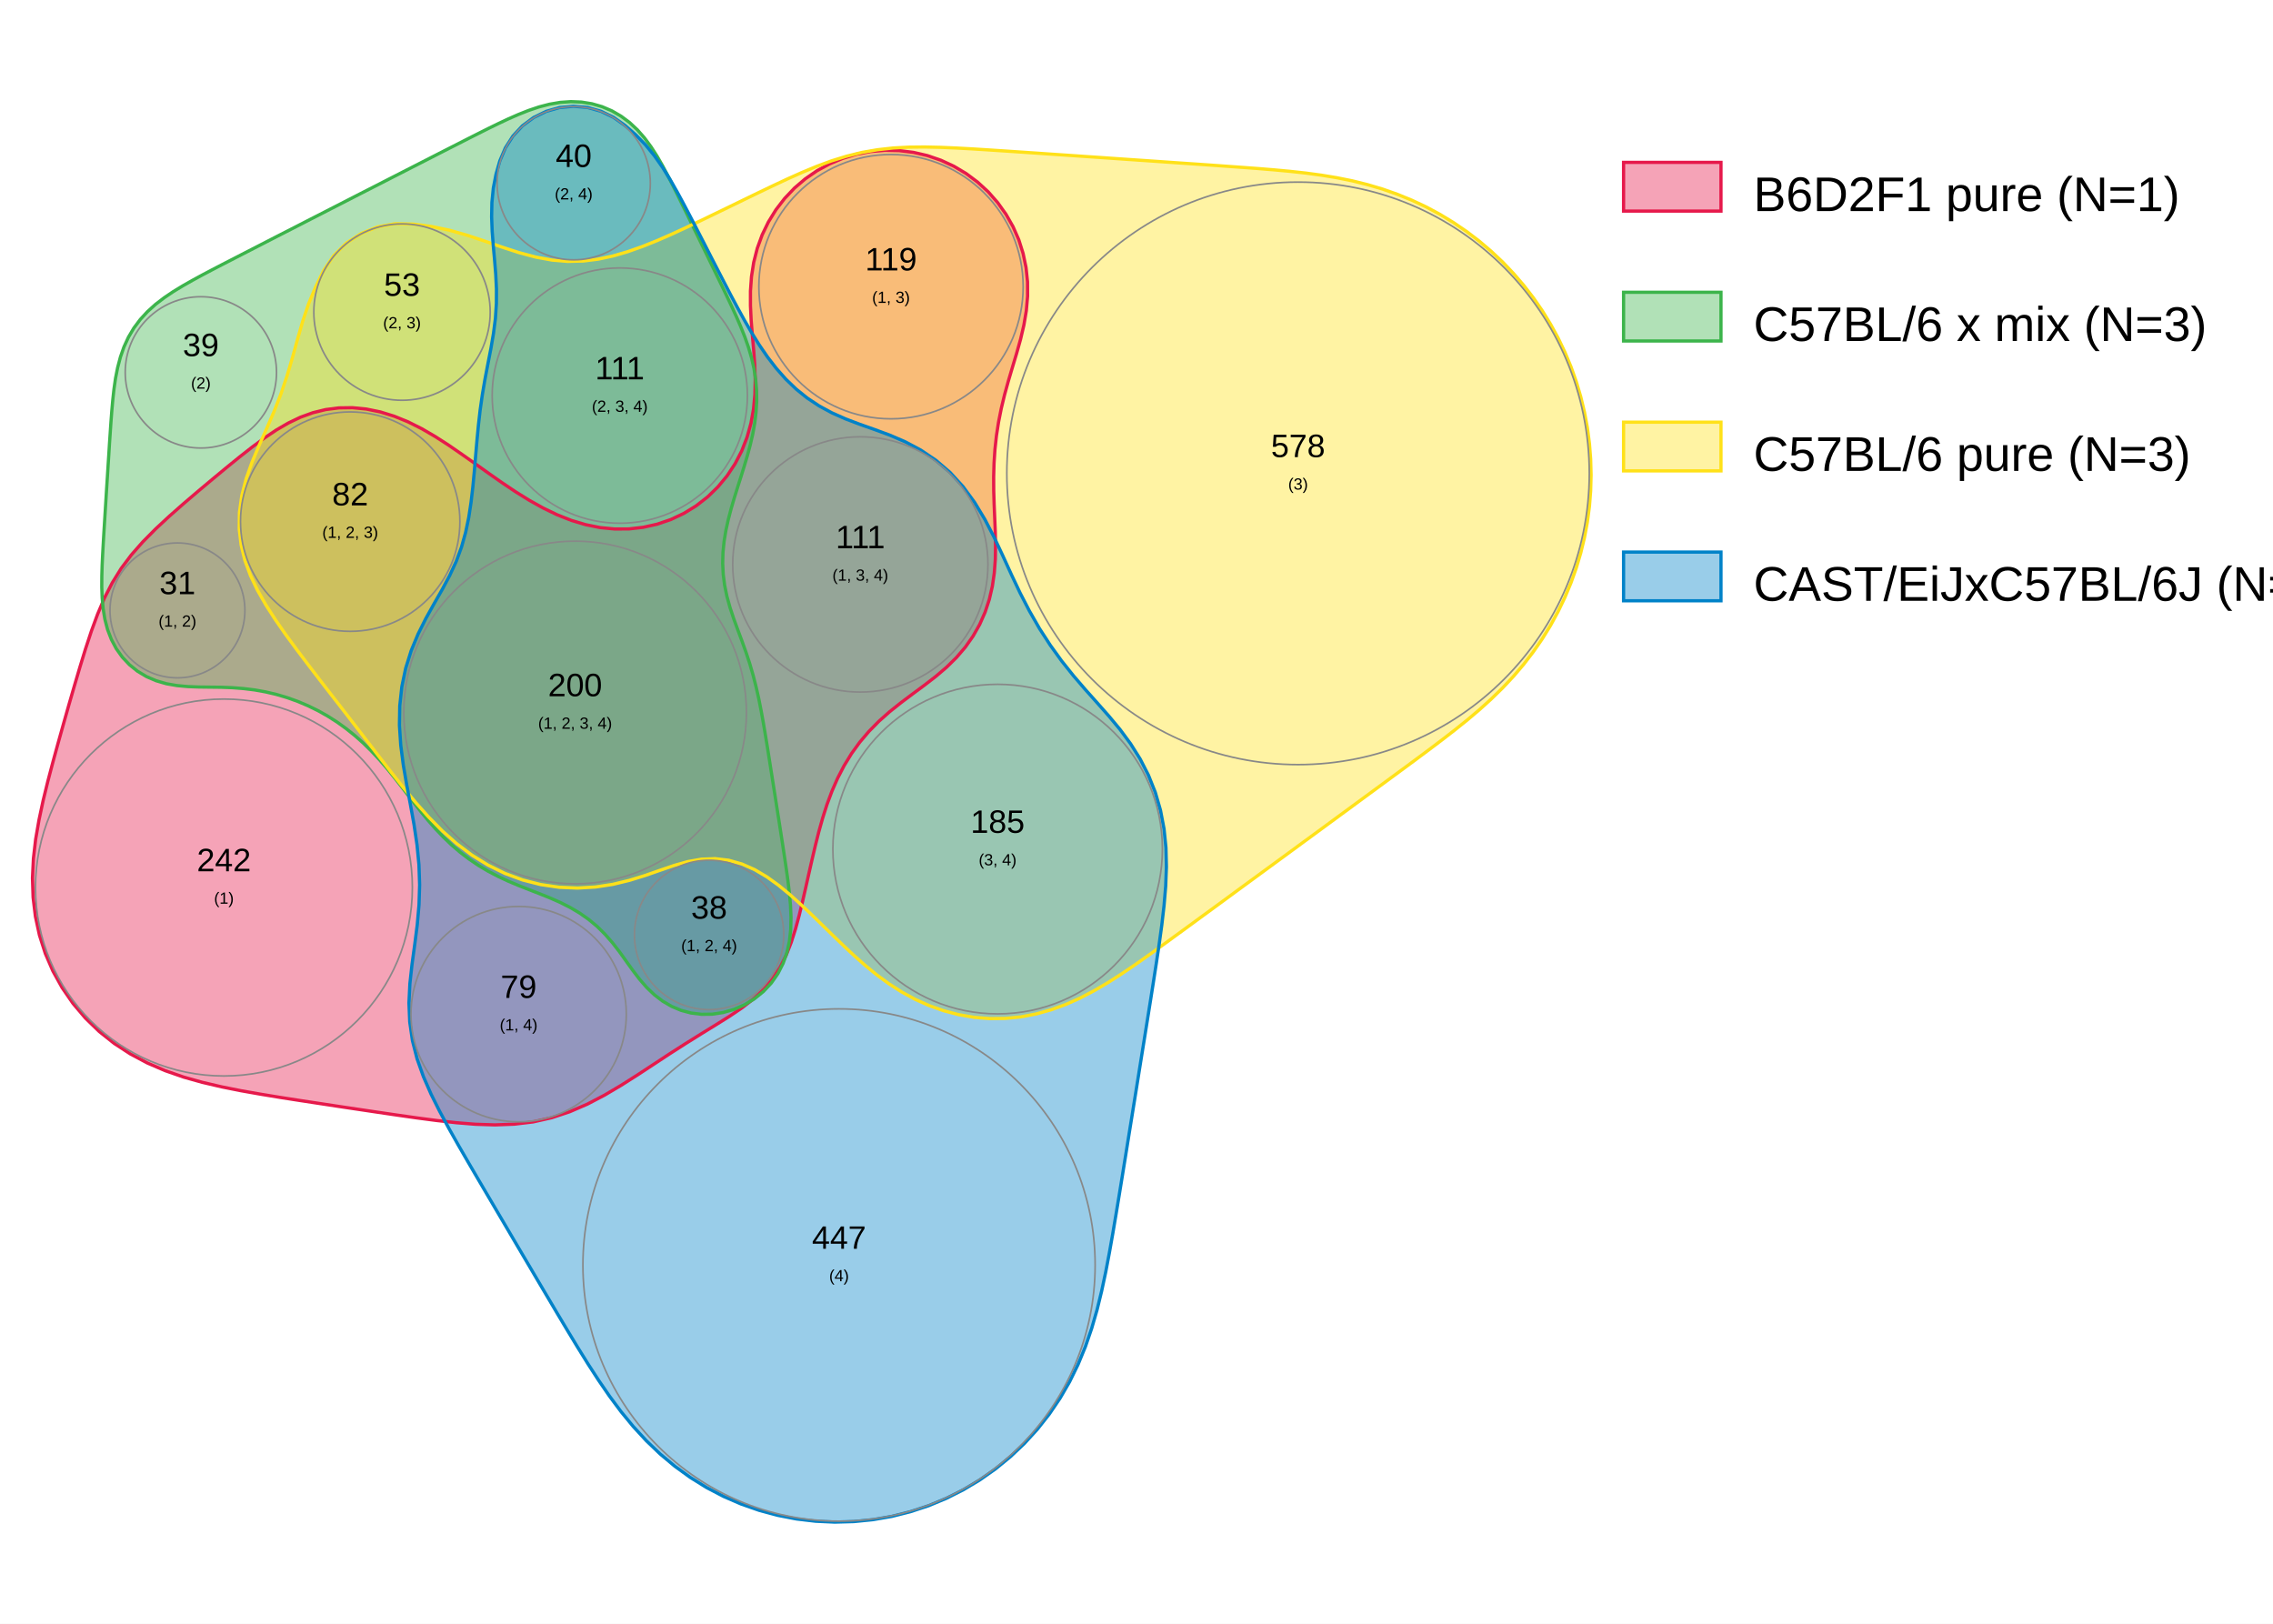
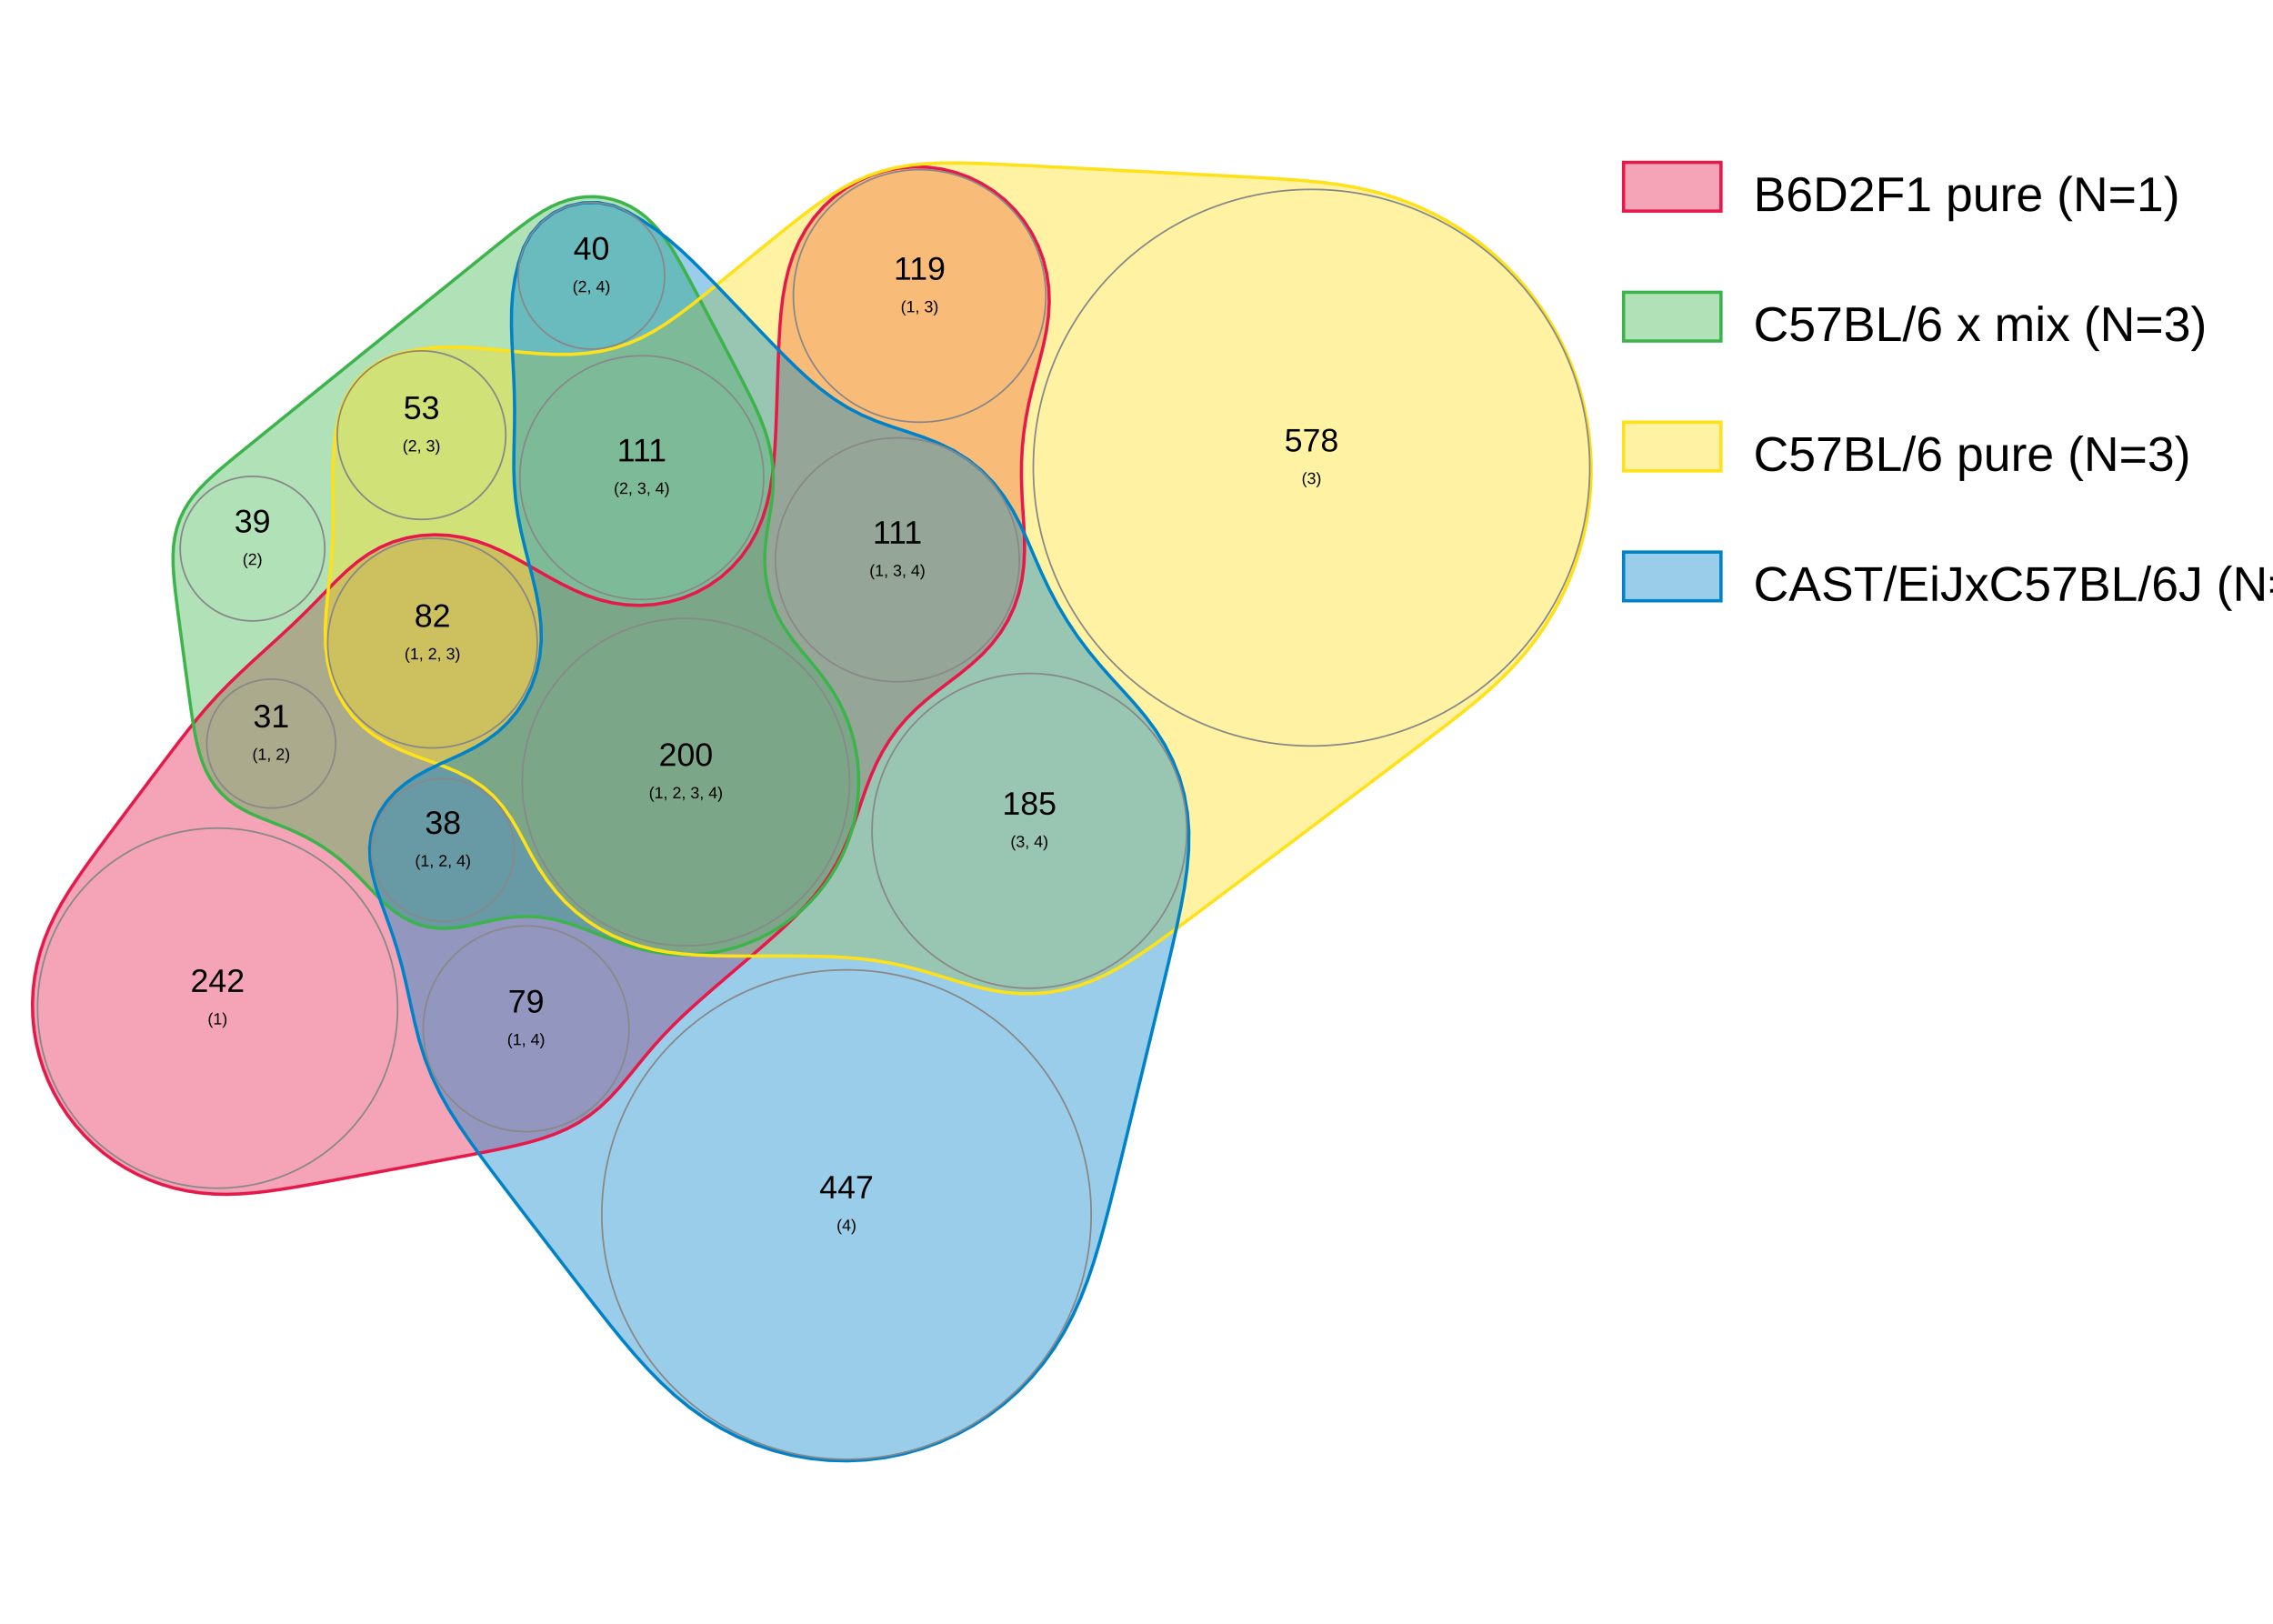
<svg xmlns="http://www.w3.org/2000/svg" xmlns:xlink="http://www.w3.org/1999/xlink" width="700" height="500">
  <defs>
    <style type="text/css">
  .borderLine {
	   stroke: none;
	   fill-opacity:  0.4 ;
  }
  .outLine {
	   stroke-width:  1 ;
	   fill: none;
  }
  .circle {
	   stroke: #888888;
	   stroke-width: 0.5;
	   fill: none;
    pointer-events: all;
  }
  .nLabel {
	   font-family: Arial;
    pointer-events: none;
	   font-size: 10px;
	   text-anchor: middle;
	   alignment-baseline: central;
  }
  .belong {
	   font-family: Arial;
    pointer-events: none;
	   font-size: 5px;
	   text-anchor: middle;
	   alignment-baseline: central;
  }
  .legend {
    font-family: Arial;
    font-size: 15px;
  }
  #legendBox {
    display:  inline ;
  }
  .p0{
    stroke: none;
    fill: #e6194b;
  }
  .q0{
    fill: none;
    stroke: #e6194b;
  }
  .p1{
    stroke: none;
    fill: #3cb44b;
  }
  .q1{
    fill: none;
    stroke: #3cb44b;
  }
  .p2{
    stroke: none;
    fill: #ffe119;
  }
  .q2{
    fill: none;
    stroke: #ffe119;
  }
  .p3{
    stroke: none;
    fill: #0082c8;
  }
  .q3{
    fill: none;
    stroke: #0082c8;
  }

</style>
    <symbol id="bl0">
-       <path d="M 277.49 216.36 L 274.00 219.14 L 270.69 222.08 L 267.61 225.21 L 264.78 228.54 L 262.23 232.06 L 259.96 235.77 L 257.96 239.63 L 256.21 243.63 L 254.68 247.73 L 253.35 251.91 L 252.16 256.14 L 251.09 260.41 L 250.08 264.70 L 249.10 269.00 L 248.14 273.29 L 247.16 277.58 L 246.13 281.84 L 244.99 286.04 L 243.68 290.15 L 242.13 294.11 L 240.24 297.87 L 237.96 301.37 L 235.25 304.60 L 232.10 307.57 L 228.54 310.33 L 224.60 312.99 L 220.33 315.66 L 215.81 318.44 L 211.10 321.38 L 206.26 324.48 L 201.35 327.71 L 196.37 330.98 L 191.31 334.19 L 186.17 337.23 L 180.90 339.99 L 175.48 342.33 L 169.91 344.18 L 164.19 345.47 L 158.35 346.17 L 152.43 346.39 L 146.44 346.20 L 140.43 345.71 L 134.41 345.03 L 128.38 344.24 L 122.34 343.38 L 116.31 342.49 L 110.28 341.59 L 104.25 340.69 L 98.22 339.77 L 92.19 338.85 L 86.17 337.91 L 80.16 336.92 L 74.17 335.86 L 68.22 334.67 L 62.32 333.29 L 56.52 331.66 L 50.86 329.69 L 45.38 327.33 L 40.14 324.54 L 35.18 321.31 L 30.56 317.63 L 26.32 313.52 L 22.50 309.02 L 19.15 304.17 L 16.29 299.02 L 13.95 293.60 L 12.15 287.98 L 10.90 282.20 L 10.19 276.31 L 10.00 270.37 L 10.29 264.40 L 10.98 258.42 L 12.01 252.47 L 13.28 246.53 L 14.72 240.62 L 16.28 234.72 L 17.89 228.83 L 19.54 222.95 L 21.20 217.09 L 22.89 211.26 L 24.59 205.49 L 26.33 199.83 L 28.14 194.34 L 30.07 189.09 L 32.18 184.12 L 34.57 179.46 L 37.30 175.06 L 40.44 170.88 L 43.99 166.84 L 47.92 162.88 L 52.13 158.97 L 56.51 155.11 L 60.96 151.31 L 65.36 147.62 L 69.63 144.08 L 73.73 140.75 L 77.64 137.68 L 81.41 134.89 L 85.10 132.41 L 88.78 130.27 L 92.51 128.48 L 96.35 127.09 L 100.30 126.12 L 104.38 125.60 L 108.55 125.54 L 112.81 125.96 L 117.11 126.84 L 121.42 128.17 L 125.69 129.91 L 129.92 132.03 L 134.09 134.46 L 138.22 137.12 L 142.31 139.94 L 146.40 142.83 L 150.49 145.75 L 154.60 148.63 L 158.76 151.42 L 162.98 154.04 L 167.26 156.43 L 171.59 158.52 L 175.97 160.25 L 180.39 161.57 L 184.83 162.46 L 189.27 162.89 L 193.70 162.87 L 198.09 162.37 L 202.40 161.41 L 206.59 159.98 L 210.60 158.09 L 214.38 155.77 L 217.89 153.04 L 221.08 149.94 L 223.92 146.52 L 226.38 142.80 L 228.43 138.84 L 230.05 134.68 L 231.26 130.37 L 232.06 125.94 L 232.48 121.44 L 232.58 116.90 L 232.43 112.34 L 232.10 107.77 L 231.70 103.22 L 231.33 98.67 L 231.11 94.13 L 231.11 89.63 L 231.43 85.16 L 232.12 80.77 L 233.21 76.47 L 234.72 72.32 L 236.64 68.35 L 238.95 64.60 L 241.64 61.11 L 244.67 57.91 L 248.02 55.05 L 251.65 52.55 L 255.51 50.45 L 259.58 48.75 L 263.80 47.48 L 268.13 46.66 L 272.52 46.29 L 276.92 46.38 L 281.30 46.92 L 285.59 47.91 L 289.76 49.34 L 293.76 51.19 L 297.55 53.45 L 301.08 56.09 L 304.33 59.07 L 307.24 62.38 L 309.80 65.97 L 311.98 69.80 L 313.75 73.84 L 315.08 78.05 L 315.98 82.37 L 316.44 86.78 L 316.46 91.22 L 316.07 95.67 L 315.32 100.10 L 314.29 104.49 L 313.08 108.82 L 311.79 113.11 L 310.53 117.35 L 309.37 121.56 L 308.36 125.75 L 307.52 129.95 L 306.87 134.15 L 306.41 138.37 L 306.13 142.60 L 306.01 146.84 L 306.03 151.08 L 306.16 155.32 L 306.34 159.57 L 306.51 163.81 L 306.59 168.04 L 306.52 172.25 L 306.21 176.42 L 305.61 180.54 L 304.67 184.58 L 303.38 188.50 L 301.71 192.28 L 299.67 195.88 L 297.28 199.28 L 294.54 202.48 L 291.49 205.48 L 288.17 208.31 L 284.67 211.01 L 281.08 213.67 Z" />
+       <path d="M 271.77 231.49 L 269.87 235.15 L 268.20 238.94 L 266.71 242.81 L 265.34 246.74 L 264.01 250.69 L 262.64 254.61 L 261.15 258.48 L 259.48 262.27 L 257.59 265.94 L 255.47 269.48 L 253.12 272.87 L 250.56 276.12 L 247.80 279.22 L 244.90 282.20 L 241.88 285.09 L 238.79 287.91 L 235.65 290.68 L 232.48 293.43 L 229.30 296.16 L 226.11 298.89 L 222.92 301.62 L 219.74 304.35 L 216.58 307.11 L 213.45 309.90 L 210.37 312.75 L 207.36 315.67 L 204.43 318.69 L 201.59 321.82 L 198.83 325.05 L 196.13 328.36 L 193.42 331.68 L 190.67 334.94 L 187.80 338.05 L 184.77 340.92 L 181.55 343.49 L 178.14 345.72 L 174.54 347.63 L 170.79 349.24 L 166.93 350.59 L 162.99 351.73 L 158.99 352.72 L 154.97 353.62 L 150.93 354.44 L 146.88 355.23 L 142.82 356.00 L 138.77 356.76 L 134.71 357.52 L 130.65 358.27 L 126.60 359.03 L 122.54 359.78 L 118.48 360.53 L 114.43 361.28 L 110.37 362.03 L 106.32 362.78 L 102.26 363.53 L 98.21 364.27 L 94.15 364.99 L 90.09 365.68 L 86.02 366.32 L 81.95 366.89 L 77.86 367.34 L 73.78 367.65 L 69.69 367.77 L 65.62 367.67 L 61.56 367.32 L 57.55 366.71 L 53.58 365.84 L 49.69 364.69 L 45.88 363.27 L 42.19 361.59 L 38.62 359.66 L 35.19 357.48 L 31.92 355.07 L 28.83 352.43 L 25.94 349.58 L 23.24 346.54 L 20.77 343.32 L 18.53 339.93 L 16.53 336.40 L 14.79 332.73 L 13.30 328.95 L 12.09 325.08 L 11.14 321.13 L 10.48 317.12 L 10.10 313.08 L 10.00 309.02 L 10.19 304.97 L 10.66 300.94 L 11.41 296.95 L 12.43 293.02 L 13.71 289.17 L 15.25 285.41 L 17.01 281.73 L 18.97 278.14 L 21.09 274.64 L 23.34 271.20 L 25.68 267.82 L 28.08 264.47 L 30.51 261.14 L 32.97 257.83 L 35.44 254.53 L 37.91 251.22 L 40.39 247.92 L 42.87 244.62 L 45.35 241.32 L 47.83 238.02 L 50.32 234.71 L 52.83 231.41 L 55.36 228.09 L 57.96 224.76 L 60.67 221.39 L 63.55 217.99 L 66.69 214.51 L 70.11 210.96 L 73.83 207.34 L 77.79 203.64 L 81.89 199.91 L 85.99 196.17 L 89.97 192.48 L 93.72 188.85 L 97.22 185.34 L 100.50 181.96 L 103.66 178.76 L 106.80 175.77 L 110.04 173.03 L 113.46 170.60 L 117.11 168.53 L 121.03 166.87 L 125.18 165.66 L 129.51 164.92 L 133.93 164.66 L 138.34 164.88 L 142.65 165.55 L 146.82 166.63 L 150.82 168.06 L 154.67 169.77 L 158.41 171.68 L 162.07 173.71 L 165.70 175.80 L 169.34 177.87 L 173.02 179.85 L 176.76 181.69 L 180.60 183.31 L 184.55 184.65 L 188.63 185.64 L 192.83 186.25 L 197.14 186.42 L 201.51 186.14 L 205.89 185.39 L 210.20 184.17 L 214.37 182.46 L 218.32 180.31 L 222.00 177.71 L 225.34 174.72 L 228.32 171.36 L 230.90 167.70 L 233.06 163.76 L 234.81 159.62 L 236.16 155.31 L 237.16 150.89 L 237.87 146.40 L 238.35 141.86 L 238.68 137.29 L 238.92 132.71 L 239.11 128.12 L 239.26 123.54 L 239.41 118.95 L 239.56 114.36 L 239.72 109.78 L 239.91 105.20 L 240.17 100.64 L 240.54 96.09 L 241.08 91.58 L 241.85 87.13 L 242.90 82.77 L 244.29 78.52 L 246.06 74.45 L 248.20 70.57 L 250.73 66.96 L 253.63 63.63 L 256.86 60.64 L 260.40 58.03 L 264.20 55.81 L 268.22 54.02 L 272.41 52.68 L 276.73 51.80 L 281.11 51.40 L 285.52 51.48 L 289.89 52.04 L 294.18 53.07 L 298.32 54.56 L 302.29 56.49 L 306.02 58.84 L 309.47 61.58 L 312.60 64.68 L 315.38 68.11 L 317.77 71.81 L 319.74 75.76 L 321.28 79.89 L 322.35 84.18 L 322.97 88.56 L 323.13 93.01 L 322.87 97.48 L 322.24 101.96 L 321.31 106.43 L 320.20 110.89 L 319.02 115.34 L 317.86 119.80 L 316.82 124.28 L 315.95 128.78 L 315.28 133.31 L 314.83 137.86 L 314.59 142.42 L 314.56 146.99 L 314.70 151.55 L 314.95 156.12 L 315.24 160.66 L 315.47 165.20 L 315.52 169.70 L 315.29 174.16 L 314.72 178.55 L 313.73 182.84 L 312.32 186.99 L 310.47 190.96 L 308.20 194.71 L 305.53 198.23 L 302.51 201.50 L 299.21 204.53 L 295.72 207.39 L 292.15 210.13 L 288.61 212.83 L 285.21 215.57 L 282.00 218.43 L 279.04 221.43 L 276.34 224.61 L 273.92 227.97 Z" />
    </symbol>
    <symbol id="bl1">
-       <path d="M 235.09 222.63 L 235.72 226.36 L 236.33 230.10 L 236.92 233.84 L 237.51 237.58 L 238.10 241.32 L 238.69 245.06 L 239.27 248.80 L 239.86 252.54 L 240.44 256.28 L 241.02 260.02 L 241.59 263.76 L 242.14 267.50 L 242.66 271.24 L 243.10 274.99 L 243.44 278.73 L 243.60 282.45 L 243.52 286.14 L 243.12 289.76 L 242.36 293.28 L 241.17 296.65 L 239.56 299.82 L 237.52 302.73 L 235.09 305.33 L 232.31 307.58 L 229.26 309.42 L 226.03 310.83 L 222.70 311.79 L 219.35 312.30 L 216.04 312.34 L 212.83 311.94 L 209.75 311.12 L 206.82 309.89 L 204.07 308.28 L 201.51 306.32 L 199.13 304.04 L 196.93 301.50 L 194.84 298.76 L 192.81 295.93 L 190.77 293.08 L 188.63 290.32 L 186.35 287.71 L 183.91 285.29 L 181.28 283.11 L 178.49 281.15 L 175.54 279.41 L 172.47 277.86 L 169.32 276.47 L 166.10 275.18 L 162.86 273.93 L 159.64 272.65 L 156.45 271.31 L 153.32 269.84 L 150.26 268.24 L 147.31 266.47 L 144.46 264.54 L 141.72 262.45 L 139.10 260.21 L 136.61 257.83 L 134.22 255.33 L 131.93 252.74 L 129.72 250.06 L 127.57 247.34 L 125.45 244.59 L 123.34 241.84 L 121.19 239.10 L 119.00 236.42 L 116.73 233.80 L 114.37 231.27 L 111.91 228.85 L 109.34 226.56 L 106.65 224.40 L 103.85 222.38 L 100.95 220.53 L 97.95 218.84 L 94.86 217.33 L 91.70 215.99 L 88.46 214.83 L 85.16 213.85 L 81.81 213.06 L 78.42 212.45 L 75.00 212.03 L 71.56 211.76 L 68.11 211.63 L 64.66 211.59 L 61.23 211.55 L 57.82 211.42 L 54.48 211.11 L 51.22 210.54 L 48.08 209.62 L 45.12 208.35 L 42.36 206.70 L 39.87 204.69 L 37.68 202.37 L 35.81 199.75 L 34.30 196.90 L 33.13 193.87 L 32.30 190.69 L 31.76 187.42 L 31.46 184.09 L 31.34 180.72 L 31.36 177.34 L 31.46 173.95 L 31.62 170.56 L 31.81 167.18 L 32.01 163.79 L 32.22 160.40 L 32.43 157.02 L 32.64 153.63 L 32.85 150.24 L 33.07 146.85 L 33.28 143.47 L 33.50 140.08 L 33.71 136.69 L 33.94 133.31 L 34.17 129.92 L 34.43 126.54 L 34.73 123.17 L 35.10 119.81 L 35.58 116.47 L 36.23 113.18 L 37.08 109.95 L 38.18 106.82 L 39.56 103.82 L 41.24 100.99 L 43.21 98.36 L 45.45 95.93 L 47.92 93.70 L 50.58 91.67 L 53.38 89.78 L 56.28 88.02 L 59.24 86.34 L 62.23 84.71 L 65.25 83.12 L 68.28 81.54 L 71.32 79.98 L 74.35 78.42 L 77.39 76.86 L 80.42 75.30 L 83.46 73.74 L 86.50 72.18 L 89.54 70.63 L 92.58 69.07 L 95.62 67.51 L 98.66 65.96 L 101.69 64.40 L 104.73 62.85 L 107.77 61.29 L 110.81 59.73 L 113.85 58.18 L 116.89 56.63 L 119.93 55.07 L 122.97 53.52 L 126.01 51.96 L 129.05 50.41 L 132.09 48.86 L 135.13 47.30 L 138.17 45.75 L 141.22 44.20 L 144.26 42.65 L 147.31 41.11 L 150.36 39.58 L 153.43 38.08 L 156.51 36.63 L 159.63 35.26 L 162.78 34.01 L 165.98 32.93 L 169.22 32.09 L 172.50 31.53 L 175.79 31.30 L 179.07 31.43 L 182.30 31.95 L 185.43 32.85 L 188.43 34.13 L 191.26 35.77 L 193.89 37.73 L 196.30 39.98 L 198.49 42.48 L 200.48 45.18 L 202.31 48.02 L 204.01 50.97 L 205.62 53.99 L 207.18 57.05 L 208.72 60.13 L 210.23 63.22 L 211.75 66.31 L 213.26 69.41 L 214.77 72.50 L 216.28 75.60 L 217.79 78.70 L 219.30 81.80 L 220.80 84.90 L 222.31 88.00 L 223.80 91.11 L 225.27 94.22 L 226.71 97.35 L 228.08 100.50 L 229.35 103.68 L 230.48 106.89 L 231.44 110.16 L 232.19 113.47 L 232.72 116.81 L 233.00 120.19 L 233.04 123.57 L 232.84 126.95 L 232.43 130.33 L 231.82 133.68 L 231.05 137.01 L 230.16 140.32 L 229.18 143.61 L 228.16 146.89 L 227.12 150.16 L 226.10 153.44 L 225.14 156.73 L 224.27 160.04 L 223.54 163.38 L 222.99 166.73 L 222.65 170.11 L 222.56 173.50 L 222.73 176.89 L 223.17 180.28 L 223.87 183.66 L 224.81 187.05 L 225.93 190.43 L 227.17 193.83 L 228.45 197.26 L 229.70 200.75 L 230.87 204.28 L 231.92 207.88 L 232.85 211.52 L 233.68 215.20 L 234.41 218.90 Z" />
+       <path d="M 262.12 225.11 L 263.00 228.32 L 263.67 231.58 L 264.14 234.88 L 264.41 238.20 L 264.46 241.53 L 264.30 244.85 L 263.94 248.16 L 263.37 251.45 L 262.60 254.69 L 261.63 257.87 L 260.46 260.99 L 259.09 264.03 L 257.54 266.97 L 255.81 269.82 L 253.91 272.55 L 251.83 275.16 L 249.60 277.63 L 247.22 279.96 L 244.70 282.13 L 242.05 284.15 L 239.28 285.99 L 236.39 287.66 L 233.41 289.14 L 230.34 290.43 L 227.20 291.53 L 224.00 292.43 L 220.74 293.13 L 217.45 293.63 L 214.13 293.92 L 210.80 294.00 L 207.47 293.87 L 204.15 293.55 L 200.86 293.02 L 197.59 292.30 L 194.37 291.41 L 191.18 290.37 L 188.03 289.22 L 184.90 287.99 L 181.77 286.75 L 178.64 285.54 L 175.49 284.45 L 172.30 283.52 L 169.07 282.81 L 165.80 282.36 L 162.51 282.19 L 159.21 282.29 L 155.92 282.65 L 152.66 283.21 L 149.43 283.90 L 146.27 284.61 L 143.17 285.24 L 140.15 285.69 L 137.21 285.89 L 134.35 285.79 L 131.57 285.38 L 128.89 284.65 L 126.30 283.61 L 123.83 282.27 L 121.47 280.66 L 119.21 278.81 L 117.03 276.77 L 114.92 274.61 L 112.82 272.40 L 110.71 270.21 L 108.56 268.09 L 106.35 266.06 L 104.06 264.14 L 101.69 262.35 L 99.24 260.67 L 96.71 259.13 L 94.11 257.71 L 91.45 256.40 L 88.74 255.20 L 85.99 254.09 L 83.23 253.01 L 80.49 251.93 L 77.80 250.78 L 75.20 249.51 L 72.73 248.05 L 70.43 246.37 L 68.34 244.46 L 66.48 242.34 L 64.87 240.00 L 63.51 237.50 L 62.39 234.85 L 61.48 232.10 L 60.74 229.28 L 60.13 226.41 L 59.60 223.51 L 59.14 220.60 L 58.71 217.68 L 58.31 214.76 L 57.91 211.83 L 57.52 208.91 L 57.12 205.99 L 56.73 203.06 L 56.34 200.14 L 55.95 197.21 L 55.56 194.29 L 55.18 191.36 L 54.79 188.44 L 54.42 185.52 L 54.06 182.59 L 53.74 179.67 L 53.48 176.75 L 53.31 173.84 L 53.29 170.94 L 53.45 168.07 L 53.85 165.24 L 54.50 162.48 L 55.42 159.80 L 56.62 157.24 L 58.07 154.80 L 59.76 152.50 L 61.64 150.32 L 63.67 148.25 L 65.81 146.26 L 68.02 144.33 L 70.27 142.43 L 72.55 140.56 L 74.84 138.69 L 77.14 136.83 L 79.44 134.97 L 81.73 133.11 L 84.03 131.25 L 86.33 129.39 L 88.63 127.53 L 90.93 125.67 L 93.23 123.81 L 95.53 121.95 L 97.83 120.09 L 100.13 118.23 L 102.43 116.37 L 104.73 114.51 L 107.02 112.65 L 109.32 110.79 L 111.62 108.93 L 113.92 107.07 L 116.23 105.22 L 118.53 103.36 L 120.83 101.50 L 123.13 99.64 L 125.43 97.78 L 127.73 95.93 L 130.03 94.07 L 132.33 92.21 L 134.64 90.35 L 136.94 88.50 L 139.24 86.64 L 141.54 84.78 L 143.84 82.92 L 146.14 81.07 L 148.44 79.21 L 150.74 77.36 L 153.04 75.51 L 155.35 73.66 L 157.66 71.82 L 159.98 70.02 L 162.34 68.26 L 164.73 66.59 L 167.18 65.03 L 169.70 63.65 L 172.31 62.49 L 175.00 61.58 L 177.75 60.94 L 180.54 60.61 L 183.35 60.59 L 186.15 60.88 L 188.90 61.48 L 191.56 62.38 L 194.11 63.57 L 196.52 65.03 L 198.77 66.74 L 200.85 68.67 L 202.77 70.80 L 204.54 73.07 L 206.18 75.46 L 207.72 77.92 L 209.19 80.44 L 210.61 83.00 L 212.00 85.57 L 213.37 88.15 L 214.74 90.74 L 216.10 93.33 L 217.45 95.92 L 218.81 98.51 L 220.17 101.10 L 221.53 103.69 L 222.88 106.28 L 224.24 108.87 L 225.59 111.46 L 226.95 114.06 L 228.29 116.65 L 229.63 119.25 L 230.94 121.87 L 232.21 124.49 L 233.42 127.15 L 234.54 129.84 L 235.55 132.56 L 236.42 135.33 L 237.13 138.13 L 237.65 140.98 L 237.99 143.85 L 238.13 146.75 L 238.09 149.66 L 237.88 152.58 L 237.52 155.50 L 237.07 158.43 L 236.59 161.35 L 236.14 164.27 L 235.78 167.19 L 235.56 170.10 L 235.51 172.99 L 235.66 175.87 L 236.00 178.72 L 236.55 181.54 L 237.32 184.31 L 238.30 187.02 L 239.50 189.67 L 240.92 192.27 L 242.56 194.82 L 244.39 197.34 L 246.39 199.84 L 248.48 202.35 L 250.62 204.91 L 252.71 207.53 L 254.71 210.23 L 256.56 213.02 L 258.25 215.91 L 259.74 218.89 L 261.03 221.97 Z" />
    </symbol>
    <symbol id="bl2">
-       <path d="M 396.98 262.56 L 393.02 265.46 L 389.07 268.35 L 385.11 271.25 L 381.15 274.15 L 377.20 277.05 L 373.24 279.95 L 369.27 282.85 L 365.31 285.75 L 361.34 288.64 L 357.37 291.53 L 353.38 294.39 L 349.37 297.21 L 345.31 299.96 L 341.19 302.59 L 336.98 305.06 L 332.67 307.32 L 328.25 309.30 L 323.71 310.95 L 319.07 312.24 L 314.35 313.14 L 309.57 313.61 L 304.77 313.66 L 299.98 313.27 L 295.24 312.45 L 290.60 311.23 L 286.11 309.64 L 281.79 307.70 L 277.68 305.46 L 273.78 302.95 L 270.07 300.24 L 266.52 297.34 L 263.10 294.32 L 259.77 291.20 L 256.49 288.03 L 253.22 284.84 L 249.95 281.65 L 246.64 278.52 L 243.26 275.48 L 239.78 272.61 L 236.16 270.01 L 232.39 267.78 L 228.46 266.05 L 224.41 264.90 L 220.26 264.41 L 216.07 264.57 L 211.84 265.31 L 207.56 266.52 L 203.18 268.02 L 198.62 269.61 L 193.81 271.09 L 188.73 272.32 L 183.39 273.14 L 177.85 273.46 L 172.20 273.22 L 166.53 272.39 L 160.95 270.97 L 155.52 268.96 L 150.30 266.40 L 145.34 263.33 L 140.65 259.80 L 136.23 255.88 L 132.06 251.65 L 128.09 247.20 L 124.26 242.58 L 120.53 237.87 L 116.84 233.12 L 113.17 228.36 L 109.50 223.59 L 105.83 218.84 L 102.15 214.10 L 98.49 209.37 L 94.88 204.66 L 91.35 199.99 L 87.95 195.36 L 84.77 190.78 L 81.86 186.25 L 79.29 181.74 L 77.13 177.21 L 75.43 172.58 L 74.26 167.81 L 73.68 162.88 L 73.74 157.82 L 74.46 152.68 L 75.78 147.50 L 77.61 142.34 L 79.79 137.17 L 82.12 131.97 L 84.41 126.69 L 86.52 121.30 L 88.38 115.80 L 90.04 110.21 L 91.59 104.59 L 93.20 99.01 L 95.03 93.57 L 97.21 88.33 L 99.67 83.29 L 102.78 78.69 L 106.66 74.84 L 111.26 71.88 L 116.31 69.85 L 121.71 68.88 L 127.27 69.00 L 132.81 69.72 L 138.34 70.87 L 143.83 72.43 L 149.26 74.24 L 154.61 76.09 L 159.87 77.80 L 165.02 79.17 L 170.04 80.09 L 174.91 80.49 L 179.64 80.37 L 184.27 79.79 L 188.82 78.81 L 193.32 77.50 L 197.79 75.92 L 202.26 74.13 L 206.72 72.18 L 211.17 70.13 L 215.63 68.02 L 220.09 65.87 L 224.55 63.71 L 229.01 61.54 L 233.47 59.38 L 237.94 57.24 L 242.42 55.14 L 246.92 53.13 L 251.46 51.24 L 256.05 49.54 L 260.71 48.10 L 265.42 46.94 L 270.20 46.11 L 275.03 45.57 L 279.90 45.31 L 284.78 45.26 L 289.67 45.37 L 294.56 45.58 L 299.46 45.85 L 304.35 46.16 L 309.25 46.48 L 314.15 46.81 L 319.04 47.14 L 323.93 47.48 L 328.82 47.81 L 333.72 48.15 L 338.60 48.48 L 343.49 48.82 L 348.38 49.16 L 353.27 49.49 L 358.15 49.83 L 363.04 50.17 L 367.92 50.50 L 372.80 50.84 L 377.68 51.19 L 382.56 51.54 L 387.44 51.90 L 392.31 52.30 L 397.17 52.75 L 402.02 53.28 L 406.86 53.93 L 411.66 54.72 L 416.43 55.68 L 421.14 56.85 L 425.80 58.23 L 430.37 59.84 L 434.86 61.68 L 439.25 63.74 L 443.52 66.04 L 447.66 68.56 L 451.67 71.29 L 455.53 74.23 L 459.23 77.37 L 462.76 80.69 L 466.11 84.21 L 469.27 87.89 L 472.24 91.73 L 475.00 95.73 L 477.54 99.87 L 479.87 104.13 L 481.96 108.51 L 483.83 113.00 L 485.45 117.57 L 486.83 122.23 L 487.97 126.96 L 488.86 131.73 L 489.49 136.55 L 489.87 141.39 L 490.00 146.25 L 489.87 151.11 L 489.49 155.95 L 488.85 160.76 L 487.96 165.54 L 486.82 170.26 L 485.43 174.91 L 483.80 179.49 L 481.93 183.97 L 479.83 188.34 L 477.51 192.60 L 474.96 196.73 L 472.20 200.72 L 469.24 204.57 L 466.09 208.27 L 462.77 211.81 L 459.29 215.21 L 455.68 218.48 L 451.96 221.63 L 448.15 224.69 L 444.29 227.68 L 440.39 230.63 L 436.47 233.55 L 432.53 236.46 L 428.59 239.36 L 424.64 242.26 L 420.69 245.16 L 416.74 248.06 L 412.79 250.96 L 408.84 253.86 L 404.89 256.76 L 400.93 259.66 Z" />
+       <path d="M 428.60 236.03 L 424.96 238.77 L 421.33 241.52 L 417.69 244.26 L 414.06 247.00 L 410.42 249.74 L 406.79 252.49 L 403.15 255.23 L 399.51 257.98 L 395.87 260.72 L 392.23 263.47 L 388.59 266.21 L 384.94 268.96 L 381.30 271.70 L 377.65 274.44 L 374.01 277.18 L 370.36 279.93 L 366.71 282.66 L 363.05 285.39 L 359.38 288.09 L 355.68 290.75 L 351.94 293.34 L 348.14 295.82 L 344.26 298.14 L 340.28 300.24 L 336.19 302.07 L 331.99 303.58 L 327.70 304.74 L 323.32 305.54 L 318.88 305.95 L 314.41 305.97 L 309.91 305.62 L 305.41 304.91 L 300.91 303.90 L 296.41 302.66 L 291.92 301.30 L 287.43 299.93 L 282.95 298.63 L 278.46 297.48 L 273.95 296.53 L 269.43 295.78 L 264.89 295.23 L 260.34 294.85 L 255.78 294.60 L 251.21 294.47 L 246.63 294.40 L 242.06 294.38 L 237.48 294.39 L 232.90 294.40 L 228.33 294.40 L 223.76 294.37 L 219.19 294.28 L 214.65 294.09 L 210.13 293.75 L 205.64 293.19 L 201.22 292.38 L 196.88 291.26 L 192.65 289.83 L 188.56 288.06 L 184.63 285.96 L 180.89 283.54 L 177.38 280.82 L 174.11 277.80 L 171.12 274.52 L 168.40 271.01 L 165.94 267.31 L 163.71 263.47 L 161.61 259.55 L 159.53 255.65 L 157.30 251.86 L 154.79 248.30 L 151.90 245.05 L 148.58 242.20 L 144.85 239.76 L 140.81 237.70 L 136.54 235.93 L 132.16 234.33 L 127.77 232.72 L 123.47 230.98 L 119.34 228.98 L 115.47 226.63 L 111.93 223.88 L 108.78 220.73 L 106.06 217.15 L 103.82 213.16 L 102.09 208.77 L 100.91 204.02 L 100.28 198.97 L 100.15 193.69 L 100.44 188.25 L 100.98 182.71 L 101.60 177.10 L 102.13 171.46 L 102.47 165.78 L 102.59 160.08 L 102.55 154.39 L 102.48 148.72 L 102.53 143.10 L 102.87 137.57 L 103.61 132.18 L 104.70 126.91 L 106.66 121.99 L 109.52 117.61 L 113.20 113.90 L 117.54 110.98 L 122.43 108.98 L 127.65 107.84 L 132.98 107.11 L 138.44 106.84 L 143.97 106.97 L 149.53 107.36 L 155.06 107.89 L 160.53 108.43 L 165.89 108.88 L 171.08 109.13 L 176.06 109.11 L 180.81 108.77 L 185.33 108.09 L 189.64 107.05 L 193.76 105.66 L 197.73 103.92 L 201.56 101.86 L 205.30 99.51 L 208.95 96.95 L 212.56 94.24 L 216.13 91.43 L 219.68 88.57 L 223.22 85.69 L 226.76 82.79 L 230.30 79.90 L 233.85 77.00 L 237.39 74.11 L 240.95 71.24 L 244.52 68.39 L 248.13 65.60 L 251.79 62.90 L 255.53 60.34 L 259.37 57.98 L 263.33 55.88 L 267.42 54.10 L 271.63 52.67 L 275.96 51.60 L 280.38 50.86 L 284.86 50.41 L 289.38 50.20 L 293.92 50.16 L 298.47 50.23 L 303.02 50.38 L 307.58 50.57 L 312.13 50.79 L 316.69 51.01 L 321.24 51.24 L 325.80 51.47 L 330.35 51.71 L 334.90 51.94 L 339.45 52.18 L 343.99 52.41 L 348.54 52.65 L 353.09 52.88 L 357.63 53.12 L 362.18 53.35 L 366.72 53.59 L 371.27 53.82 L 375.81 54.06 L 380.35 54.30 L 384.89 54.55 L 389.42 54.80 L 393.96 55.07 L 398.49 55.38 L 403.01 55.75 L 407.52 56.21 L 412.00 56.79 L 416.46 57.52 L 420.87 58.44 L 425.24 59.55 L 429.55 60.86 L 433.78 62.39 L 437.93 64.13 L 441.99 66.08 L 445.95 68.24 L 449.79 70.59 L 453.50 73.14 L 457.08 75.87 L 460.52 78.79 L 463.80 81.87 L 466.93 85.12 L 469.88 88.53 L 472.66 92.08 L 475.25 95.77 L 477.65 99.59 L 479.85 103.52 L 481.85 107.57 L 483.64 111.70 L 485.22 115.93 L 486.57 120.23 L 487.71 124.60 L 488.62 129.01 L 489.31 133.47 L 489.77 137.95 L 490.00 142.46 L 490.00 146.97 L 489.77 151.47 L 489.31 155.95 L 488.62 160.41 L 487.71 164.82 L 486.57 169.18 L 485.21 173.47 L 483.64 177.70 L 481.85 181.83 L 479.85 185.86 L 477.65 189.79 L 475.25 193.60 L 472.66 197.28 L 469.89 200.83 L 466.94 204.24 L 463.84 207.52 L 460.60 210.66 L 457.24 213.68 L 453.79 216.61 L 450.26 219.46 L 446.69 222.27 L 443.09 225.04 L 439.48 227.80 L 435.85 230.54 L 432.23 233.29 Z" />
    </symbol>
    <symbol id="bl3">
-       <path d="M 353.28 314.55 L 352.33 320.50 L 351.37 326.44 L 350.42 332.39 L 349.47 338.33 L 348.51 344.27 L 347.55 350.21 L 346.60 356.15 L 345.64 362.09 L 344.67 368.03 L 343.69 373.96 L 342.69 379.89 L 341.64 385.80 L 340.52 391.69 L 339.27 397.55 L 337.85 403.35 L 336.19 409.08 L 334.26 414.69 L 332.00 420.17 L 329.40 425.48 L 326.44 430.59 L 323.12 435.48 L 319.47 440.11 L 315.49 444.47 L 311.20 448.53 L 306.64 452.27 L 301.81 455.67 L 296.74 458.71 L 291.47 461.37 L 286.01 463.64 L 280.40 465.49 L 274.67 466.94 L 268.85 467.95 L 262.97 468.54 L 257.07 468.70 L 251.17 468.43 L 245.31 467.74 L 239.51 466.62 L 233.82 465.09 L 228.25 463.14 L 222.84 460.80 L 217.61 458.07 L 212.60 454.96 L 207.82 451.50 L 203.30 447.72 L 199.03 443.63 L 195.02 439.27 L 191.25 434.68 L 187.69 429.90 L 184.31 424.98 L 181.05 419.95 L 177.89 414.86 L 174.78 409.73 L 171.70 404.58 L 168.64 399.41 L 165.58 394.24 L 162.53 389.06 L 159.47 383.88 L 156.42 378.70 L 153.37 373.52 L 150.32 368.33 L 147.27 363.15 L 144.23 357.95 L 141.22 352.75 L 138.27 347.52 L 135.42 342.26 L 132.76 336.94 L 130.40 331.54 L 128.44 326.03 L 127.01 320.41 L 126.18 314.67 L 125.94 308.83 L 126.23 302.91 L 126.89 296.91 L 127.72 290.86 L 128.50 284.76 L 129.04 278.62 L 129.23 272.45 L 129.02 266.28 L 128.42 260.10 L 127.51 253.95 L 126.40 247.81 L 125.25 241.68 L 124.20 235.56 L 123.41 229.44 L 123.01 223.36 L 123.11 217.34 L 123.75 211.45 L 124.94 205.76 L 126.64 200.34 L 128.76 195.23 L 131.16 190.43 L 133.69 185.89 L 136.19 181.52 L 138.49 177.20 L 140.50 172.87 L 142.13 168.45 L 143.40 163.93 L 144.36 159.32 L 145.07 154.65 L 145.62 149.94 L 146.07 145.21 L 146.47 140.47 L 146.88 135.73 L 147.33 130.98 L 147.87 126.24 L 148.55 121.49 L 149.36 116.75 L 150.26 112.02 L 151.18 107.31 L 151.98 102.64 L 152.57 98.02 L 152.87 93.46 L 152.89 88.96 L 152.67 84.49 L 152.31 80.05 L 151.91 75.63 L 151.57 71.20 L 151.40 66.76 L 151.49 62.34 L 151.92 57.96 L 152.75 53.67 L 153.94 49.51 L 155.64 45.53 L 157.96 41.89 L 160.88 38.75 L 164.34 36.19 L 168.19 34.30 L 172.31 33.12 L 176.59 32.73 L 180.88 33.07 L 185.04 34.25 L 188.94 36.13 L 192.50 38.64 L 195.77 41.50 L 198.81 44.62 L 201.58 48.02 L 204.10 51.63 L 206.43 55.39 L 208.62 59.24 L 210.73 63.15 L 212.79 67.08 L 214.83 71.03 L 216.87 74.99 L 218.89 78.95 L 220.93 82.91 L 222.97 86.86 L 225.02 90.81 L 227.12 94.74 L 229.27 98.64 L 231.50 102.49 L 233.86 106.27 L 236.37 109.93 L 239.08 113.44 L 242.00 116.75 L 245.17 119.80 L 248.59 122.56 L 252.27 125.00 L 256.20 127.13 L 260.37 128.98 L 264.75 130.64 L 269.33 132.26 L 274.04 134.00 L 278.84 136.07 L 283.61 138.62 L 288.24 141.75 L 292.61 145.50 L 296.58 149.85 L 300.14 154.70 L 303.31 159.95 L 306.17 165.47 L 308.84 171.15 L 311.46 176.89 L 314.15 182.58 L 317.03 188.15 L 320.12 193.54 L 323.45 198.68 L 326.96 203.54 L 330.60 208.10 L 334.29 212.39 L 337.96 216.50 L 341.54 220.55 L 344.98 224.69 L 348.20 229.06 L 351.13 233.72 L 353.68 238.71 L 355.79 243.99 L 357.39 249.51 L 358.48 255.22 L 359.07 261.04 L 359.21 266.94 L 358.99 272.88 L 358.49 278.83 L 357.80 284.79 L 356.98 290.75 L 356.09 296.70 L 355.17 302.65 L 354.23 308.60 Z" />
+       <path d="M 351.51 331.15 L 350.11 336.92 L 348.72 342.68 L 347.32 348.44 L 345.92 354.20 L 344.51 359.96 L 343.09 365.72 L 341.65 371.46 L 340.15 377.19 L 338.57 382.89 L 336.87 388.54 L 334.99 394.12 L 332.87 399.59 L 330.47 404.93 L 327.76 410.09 L 324.71 415.05 L 321.31 419.78 L 317.59 424.24 L 313.54 428.41 L 309.20 432.26 L 304.57 435.78 L 299.70 438.94 L 294.60 441.73 L 289.30 444.13 L 283.84 446.12 L 278.25 447.69 L 272.55 448.84 L 266.78 449.56 L 260.98 449.84 L 255.17 449.69 L 249.39 449.10 L 243.68 448.08 L 238.05 446.63 L 232.55 444.77 L 227.21 442.49 L 222.05 439.83 L 217.09 436.79 L 212.35 433.41 L 207.84 429.71 L 203.54 425.74 L 199.44 421.55 L 195.50 417.17 L 191.69 412.67 L 187.96 408.08 L 184.30 403.44 L 180.66 398.76 L 177.04 394.07 L 173.43 389.37 L 169.82 384.67 L 166.21 379.96 L 162.60 375.26 L 159.00 370.55 L 155.40 365.83 L 151.82 361.10 L 148.28 356.35 L 144.80 351.55 L 141.46 346.69 L 138.31 341.72 L 135.45 336.61 L 132.94 331.35 L 130.83 325.91 L 129.09 320.34 L 127.66 314.66 L 126.39 308.94 L 125.15 303.25 L 123.82 297.67 L 122.32 292.28 L 120.67 287.14 L 118.95 282.27 L 117.28 277.68 L 115.80 273.32 L 114.67 269.13 L 113.99 265.05 L 113.85 261.07 L 114.30 257.20 L 115.34 253.49 L 116.96 250.00 L 119.11 246.79 L 121.72 243.90 L 124.72 241.35 L 128.03 239.11 L 131.57 237.15 L 135.24 235.37 L 138.98 233.68 L 142.71 231.95 L 146.37 230.07 L 149.91 227.92 L 153.26 225.43 L 156.37 222.52 L 159.20 219.16 L 161.66 215.38 L 163.70 211.22 L 165.24 206.76 L 166.24 202.09 L 166.68 197.30 L 166.59 192.45 L 166.05 187.58 L 165.15 182.71 L 164.02 177.86 L 162.78 173.02 L 161.54 168.17 L 160.41 163.34 L 159.47 158.51 L 158.79 153.72 L 158.39 148.97 L 158.23 144.26 L 158.26 139.56 L 158.36 134.86 L 158.46 130.11 L 158.47 125.30 L 158.37 120.41 L 158.17 115.45 L 157.91 110.45 L 157.67 105.43 L 157.51 100.40 L 157.55 95.39 L 157.87 90.44 L 158.60 85.59 L 159.72 80.87 L 161.23 76.24 L 163.55 72.01 L 166.68 68.40 L 170.49 65.53 L 174.81 63.51 L 179.47 62.46 L 184.26 62.38 L 189.01 63.34 L 193.51 65.32 L 197.73 67.85 L 201.85 70.60 L 205.81 73.66 L 209.62 76.96 L 213.30 80.43 L 216.89 84.01 L 220.44 87.64 L 223.96 91.30 L 227.47 94.97 L 230.98 98.65 L 234.49 102.32 L 238.01 105.97 L 241.56 109.58 L 245.17 113.13 L 248.86 116.54 L 252.68 119.77 L 256.67 122.74 L 260.84 125.39 L 265.21 127.69 L 269.77 129.64 L 274.48 131.34 L 279.31 132.92 L 284.19 134.58 L 289.04 136.49 L 293.78 138.81 L 298.28 141.64 L 302.41 145.00 L 306.08 148.81 L 309.27 152.95 L 312.00 157.33 L 314.35 161.87 L 316.47 166.55 L 318.53 171.36 L 320.69 176.29 L 323.07 181.29 L 325.72 186.31 L 328.66 191.24 L 331.86 196.02 L 335.26 200.56 L 338.79 204.84 L 342.36 208.88 L 345.90 212.76 L 349.37 216.61 L 352.70 220.58 L 355.83 224.79 L 358.68 229.31 L 361.16 234.17 L 363.19 239.33 L 364.71 244.74 L 365.68 250.32 L 366.12 256.02 L 366.06 261.79 L 365.57 267.58 L 364.76 273.38 L 363.70 279.18 L 362.49 284.96 L 361.19 290.75 L 359.84 296.52 L 358.46 302.30 L 357.08 308.07 L 355.69 313.84 L 354.30 319.61 L 352.90 325.38 Z" />
    </symbol>
  </defs>
  <rect width="700" height="500" style="fill:#fff;stroke-width:0" />
  <use class="p0 borderLine" xlink:href="#bl0" />
  <use class="p1 borderLine" xlink:href="#bl1" />
  <use class="p2 borderLine" xlink:href="#bl2" />
  <use class="p3 borderLine" xlink:href="#bl3" />
  <use class="q0 outLine" xlink:href="#bl0" />
  <use class="q1 outLine" xlink:href="#bl1" />
  <use class="q2 outLine" xlink:href="#bl2" />
  <use class="q3 outLine" xlink:href="#bl3" />
-   <circle class="circle" cx="68.96" cy="273.294" r="58.033" />
-   <text class="nLabel" x="68.96" y="268.29">242</text>
-   <text class="belong" x="68.96" y="278.29">(1)</text>
-   <circle class="circle" cx="54.65" cy="187.961" r="20.771" />
-   <text class="nLabel" x="54.65" y="182.96">31</text>
-   <text class="belong" x="54.65" y="192.96">(1, 2)</text>
-   <circle class="circle" cx="107.848" cy="160.624" r="33.781" />
-   <text class="nLabel" x="107.85" y="155.62">82</text>
-   <text class="belong" x="107.85" y="165.62">(1, 2, 3)</text>
-   <circle class="circle" cx="177.114" cy="219.396" r="52.758" />
-   <text class="nLabel" x="177.11" y="214.40">200</text>
-   <text class="belong" x="177.11" y="224.40">(1, 2, 3, 4)</text>
-   <circle class="circle" cx="61.861" cy="114.668" r="23.297" />
-   <text class="nLabel" x="61.86" y="109.67">39</text>
-   <text class="belong" x="61.86" y="119.67">(2)</text>
-   <circle class="circle" cx="123.804" cy="96.098" r="27.159" />
-   <text class="nLabel" x="123.80" y="91.10">53</text>
-   <text class="belong" x="123.80" y="101.10">(2, 3)</text>
-   <circle class="circle" cx="190.872" cy="121.812" r="39.303" />
-   <text class="nLabel" x="190.87" y="116.81">111</text>
-   <text class="belong" x="190.87" y="126.81">(2, 3, 4)</text>
-   <circle class="circle" cx="176.684" cy="56.416" r="23.594" />
-   <text class="nLabel" x="176.68" y="51.42">40</text>
-   <text class="belong" x="176.68" y="61.42">(2, 4)</text>
-   <circle class="circle" cx="399.755" cy="145.763" r="89.688" />
-   <text class="nLabel" x="399.76" y="140.76">578</text>
-   <text class="belong" x="399.76" y="150.76">(3)</text>
-   <circle class="circle" cx="274.398" cy="88.273" r="40.695" />
-   <text class="nLabel" x="274.40" y="83.27">119</text>
-   <text class="belong" x="274.40" y="93.27">(1, 3)</text>
-   <circle class="circle" cx="264.95" cy="173.808" r="39.303" />
-   <text class="nLabel" x="264.95" y="168.81">111</text>
-   <text class="belong" x="264.95" y="178.81">(1, 3, 4)</text>
-   <circle class="circle" cx="307.233" cy="261.464" r="50.741" />
-   <text class="nLabel" x="307.23" y="256.46">185</text>
-   <text class="belong" x="307.23" y="266.46">(3, 4)</text>
-   <circle class="circle" cx="258.389" cy="389.539" r="78.872" />
-   <text class="nLabel" x="258.39" y="384.54">447</text>
-   <text class="belong" x="258.39" y="394.54">(4)</text>
-   <circle class="circle" cx="159.724" cy="312.286" r="33.158" />
-   <text class="nLabel" x="159.72" y="307.29">79</text>
-   <text class="belong" x="159.72" y="317.29">(1, 4)</text>
-   <circle class="circle" cx="218.379" cy="287.891" r="22.997" />
-   <text class="nLabel" x="218.38" y="282.89">38</text>
-   <text class="belong" x="218.38" y="292.89">(1, 2, 4)</text>
+   <circle class="circle" cx="67.011" cy="310.439" r="55.443" />
+   <text class="nLabel" x="67.01" y="305.44">242</text>
+   <text class="belong" x="67.01" y="315.44">(1)</text>
+   <circle class="circle" cx="83.527" cy="228.979" r="19.843" />
+   <text class="nLabel" x="83.53" y="223.98">31</text>
+   <text class="belong" x="83.53" y="233.98">(1, 2)</text>
+   <circle class="circle" cx="133.189" cy="198.038" r="32.273" />
+   <text class="nLabel" x="133.19" y="193.04">82</text>
+   <text class="belong" x="133.19" y="203.04">(1, 2, 3)</text>
+   <circle class="circle" cx="211.234" cy="240.833" r="50.402" />
+   <text class="nLabel" x="211.23" y="235.83">200</text>
+   <text class="belong" x="211.23" y="245.83">(1, 2, 3, 4)</text>
+   <circle class="circle" cx="77.751" cy="168.944" r="22.257" />
+   <text class="nLabel" x="77.75" y="163.94">39</text>
+   <text class="belong" x="77.75" y="173.94">(2)</text>
+   <circle class="circle" cx="129.809" cy="133.998" r="25.946" />
+   <text class="nLabel" x="129.81" y="129.00">53</text>
+   <text class="belong" x="129.81" y="139.00">(2, 3)</text>
+   <circle class="circle" cx="197.641" cy="147.069" r="37.549" />
+   <text class="nLabel" x="197.64" y="142.07">111</text>
+   <text class="belong" x="197.64" y="152.07">(2, 3, 4)</text>
+   <circle class="circle" cx="182.149" cy="84.953" r="22.541" />
+   <text class="nLabel" x="182.15" y="79.95">40</text>
+   <text class="belong" x="182.15" y="89.95">(2, 4)</text>
+   <circle class="circle" cx="403.904" cy="144.01" r="85.684" />
+   <text class="nLabel" x="403.90" y="139.01">578</text>
+   <text class="belong" x="403.90" y="149.01">(3)</text>
+   <circle class="circle" cx="283.209" cy="91.13" r="38.879" />
+   <text class="nLabel" x="283.21" y="86.13">119</text>
+   <text class="belong" x="283.21" y="96.13">(1, 3)</text>
+   <circle class="circle" cx="276.363" cy="172.385" r="37.549" />
+   <text class="nLabel" x="276.36" y="167.38">111</text>
+   <text class="belong" x="276.36" y="177.38">(1, 3, 4)</text>
+   <circle class="circle" cx="317.016" cy="255.845" r="48.475" />
+   <text class="nLabel" x="317.02" y="250.85">185</text>
+   <text class="belong" x="317.02" y="260.85">(3, 4)</text>
+   <circle class="circle" cx="260.691" cy="374.012" r="75.351" />
+   <text class="nLabel" x="260.69" y="369.01">447</text>
+   <text class="belong" x="260.69" y="379.01">(4)</text>
+   <circle class="circle" cx="162.018" cy="316.797" r="31.677" />
+   <text class="nLabel" x="162.02" y="311.80">79</text>
+   <text class="belong" x="162.02" y="321.80">(1, 4)</text>
+   <circle class="circle" cx="136.424" cy="261.757" r="21.97" />
+   <text class="nLabel" x="136.42" y="256.76">38</text>
+   <text class="belong" x="136.42" y="266.76">(1, 2, 4)</text>
  <g id="legendBox">
    <rect class="p0 borderLine" x="500.00" y="50.00" width="30.00" height="15.00" />
    <rect class="q0" x="500.00" y="50.00" width="30.00" height="15.00" />
    <text class="legend" x="540.00" y="65.00">B6D2F1 pure (N=1)</text>
    <rect class="p1 borderLine" x="500.00" y="90.00" width="30.00" height="15.00" />
    <rect class="q1" x="500.00" y="90.00" width="30.00" height="15.00" />
    <text class="legend" x="540.00" y="105.00">C57BL/6 x mix (N=3)</text>
    <rect class="p2 borderLine" x="500.00" y="130.00" width="30.00" height="15.00" />
    <rect class="q2" x="500.00" y="130.00" width="30.00" height="15.00" />
    <text class="legend" x="540.00" y="145.00">C57BL/6 pure (N=3)</text>
    <rect class="p3 borderLine" x="500.00" y="170.00" width="30.00" height="15.00" />
    <rect class="q3" x="500.00" y="170.00" width="30.00" height="15.00" />
    <text class="legend" x="540.00" y="185.00">CAST/EiJxC57BL/6J (N=1)</text>
  </g>
</svg>
